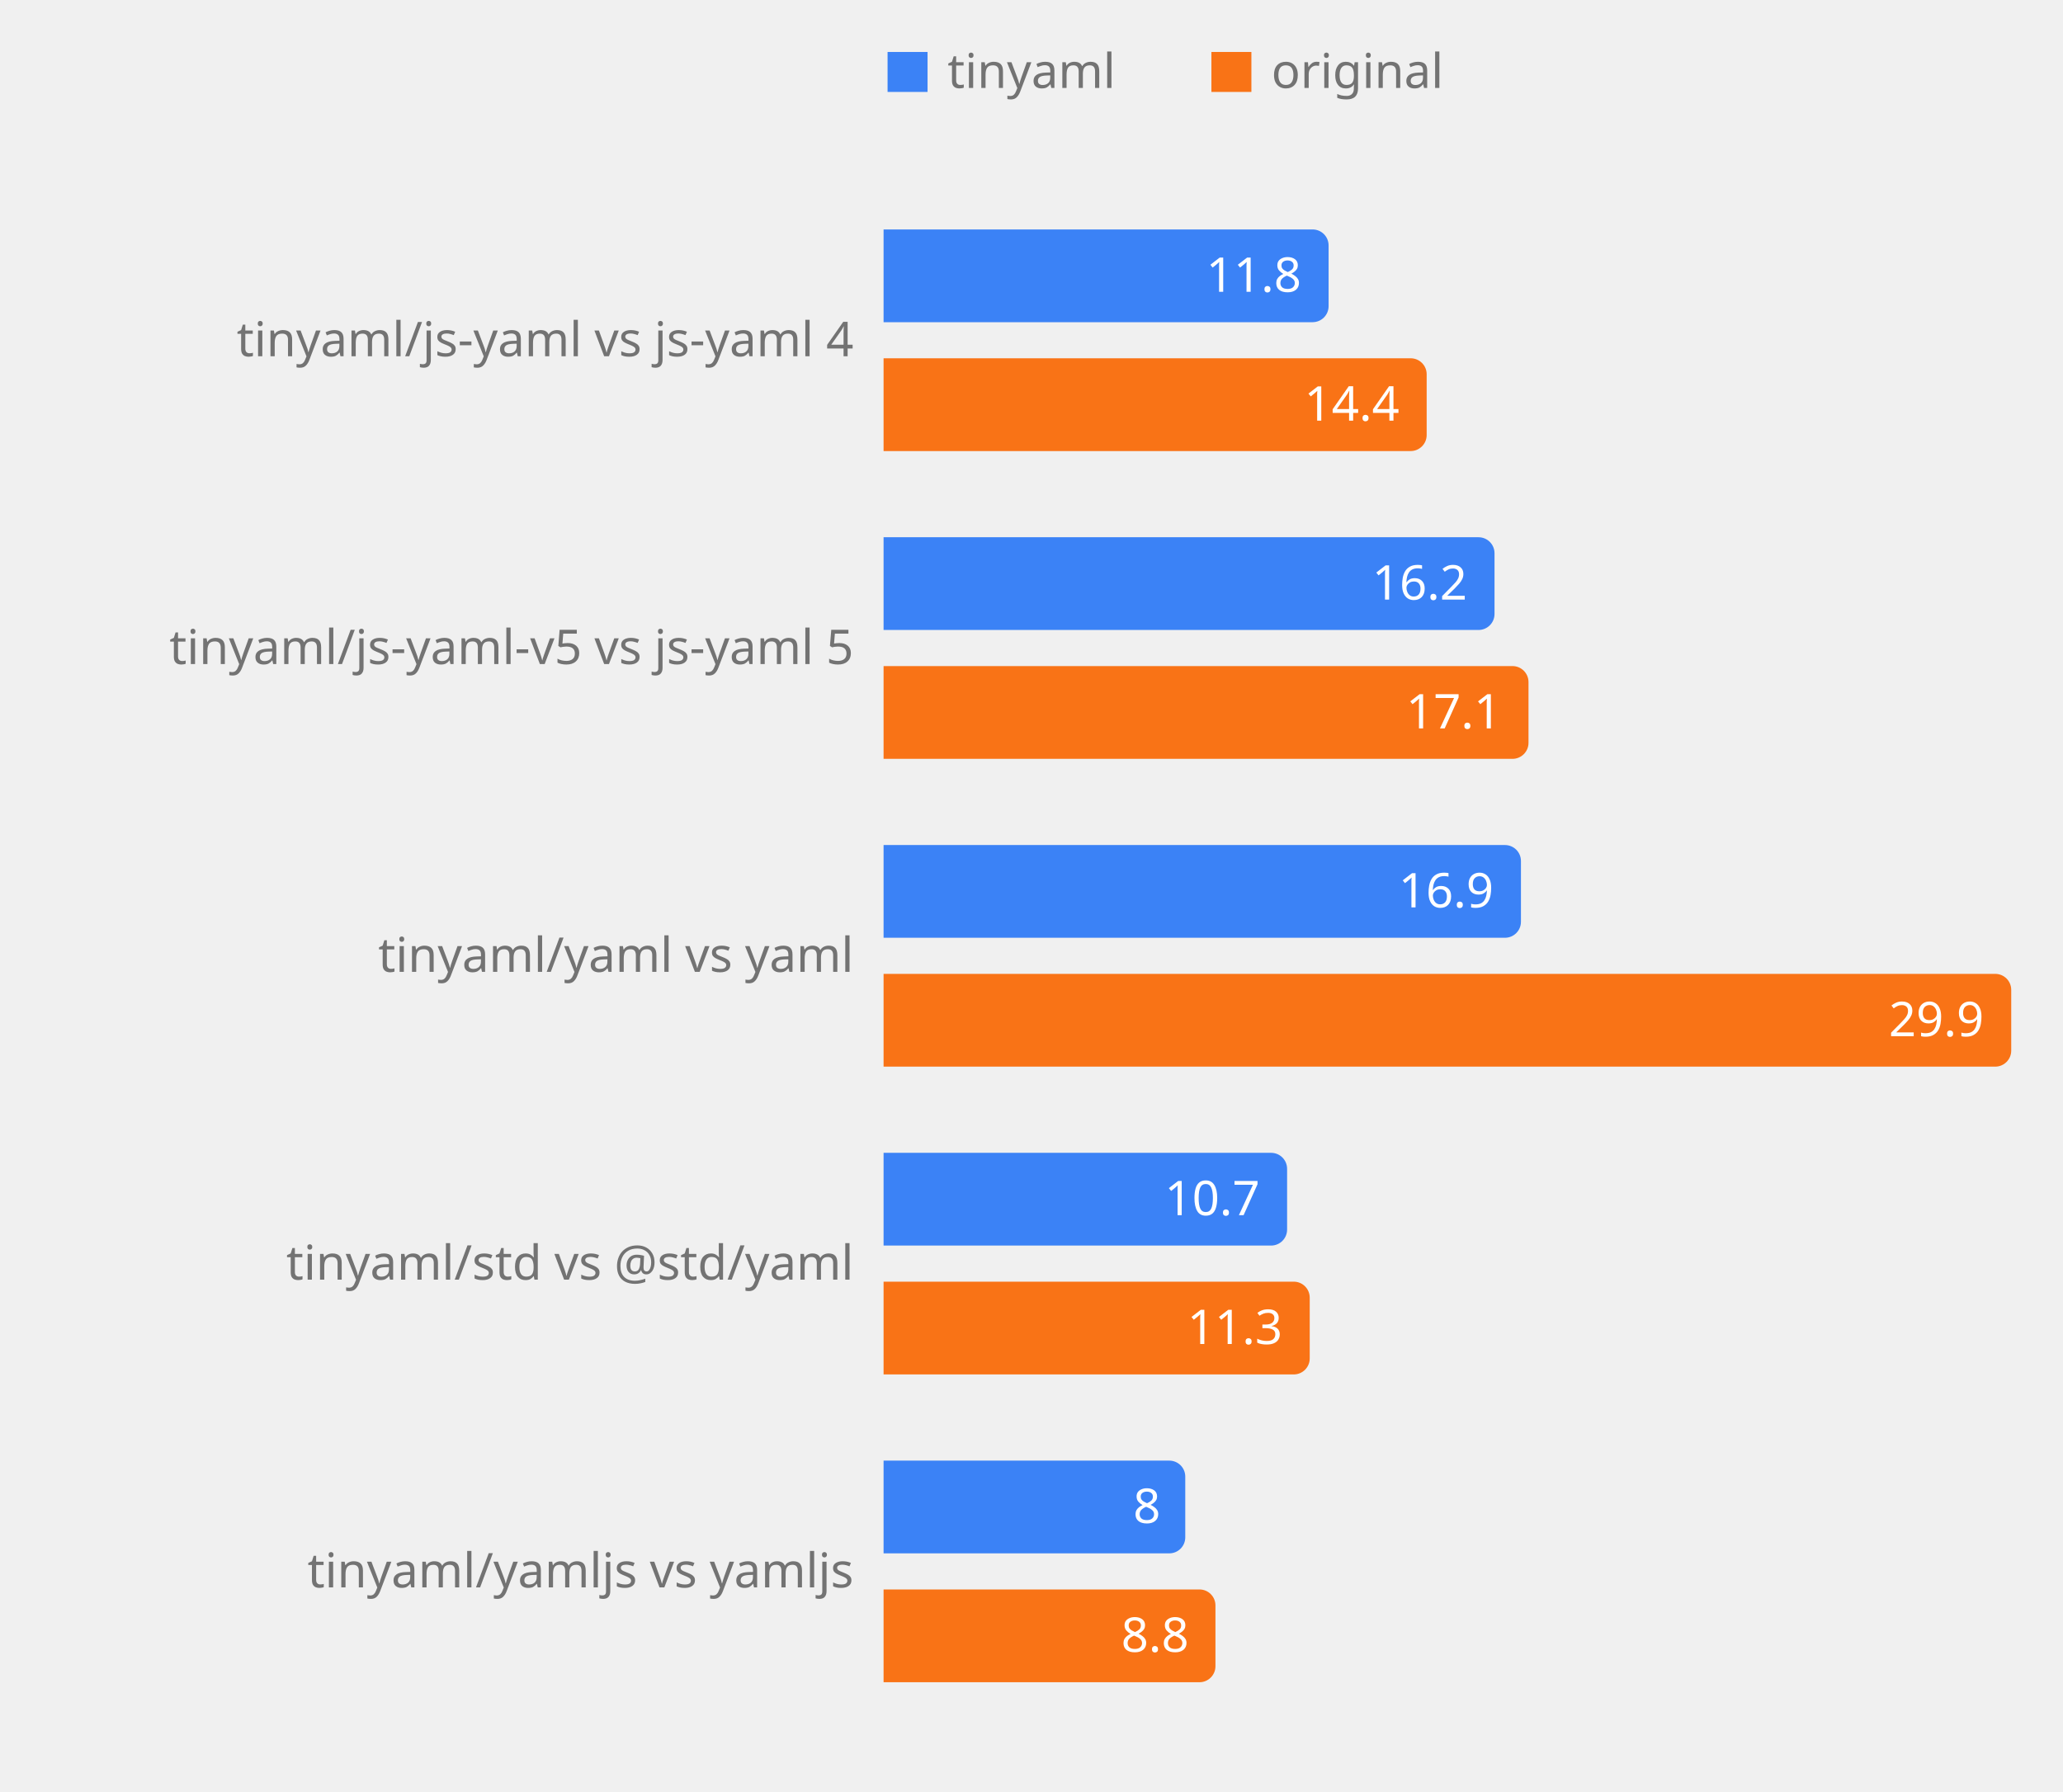
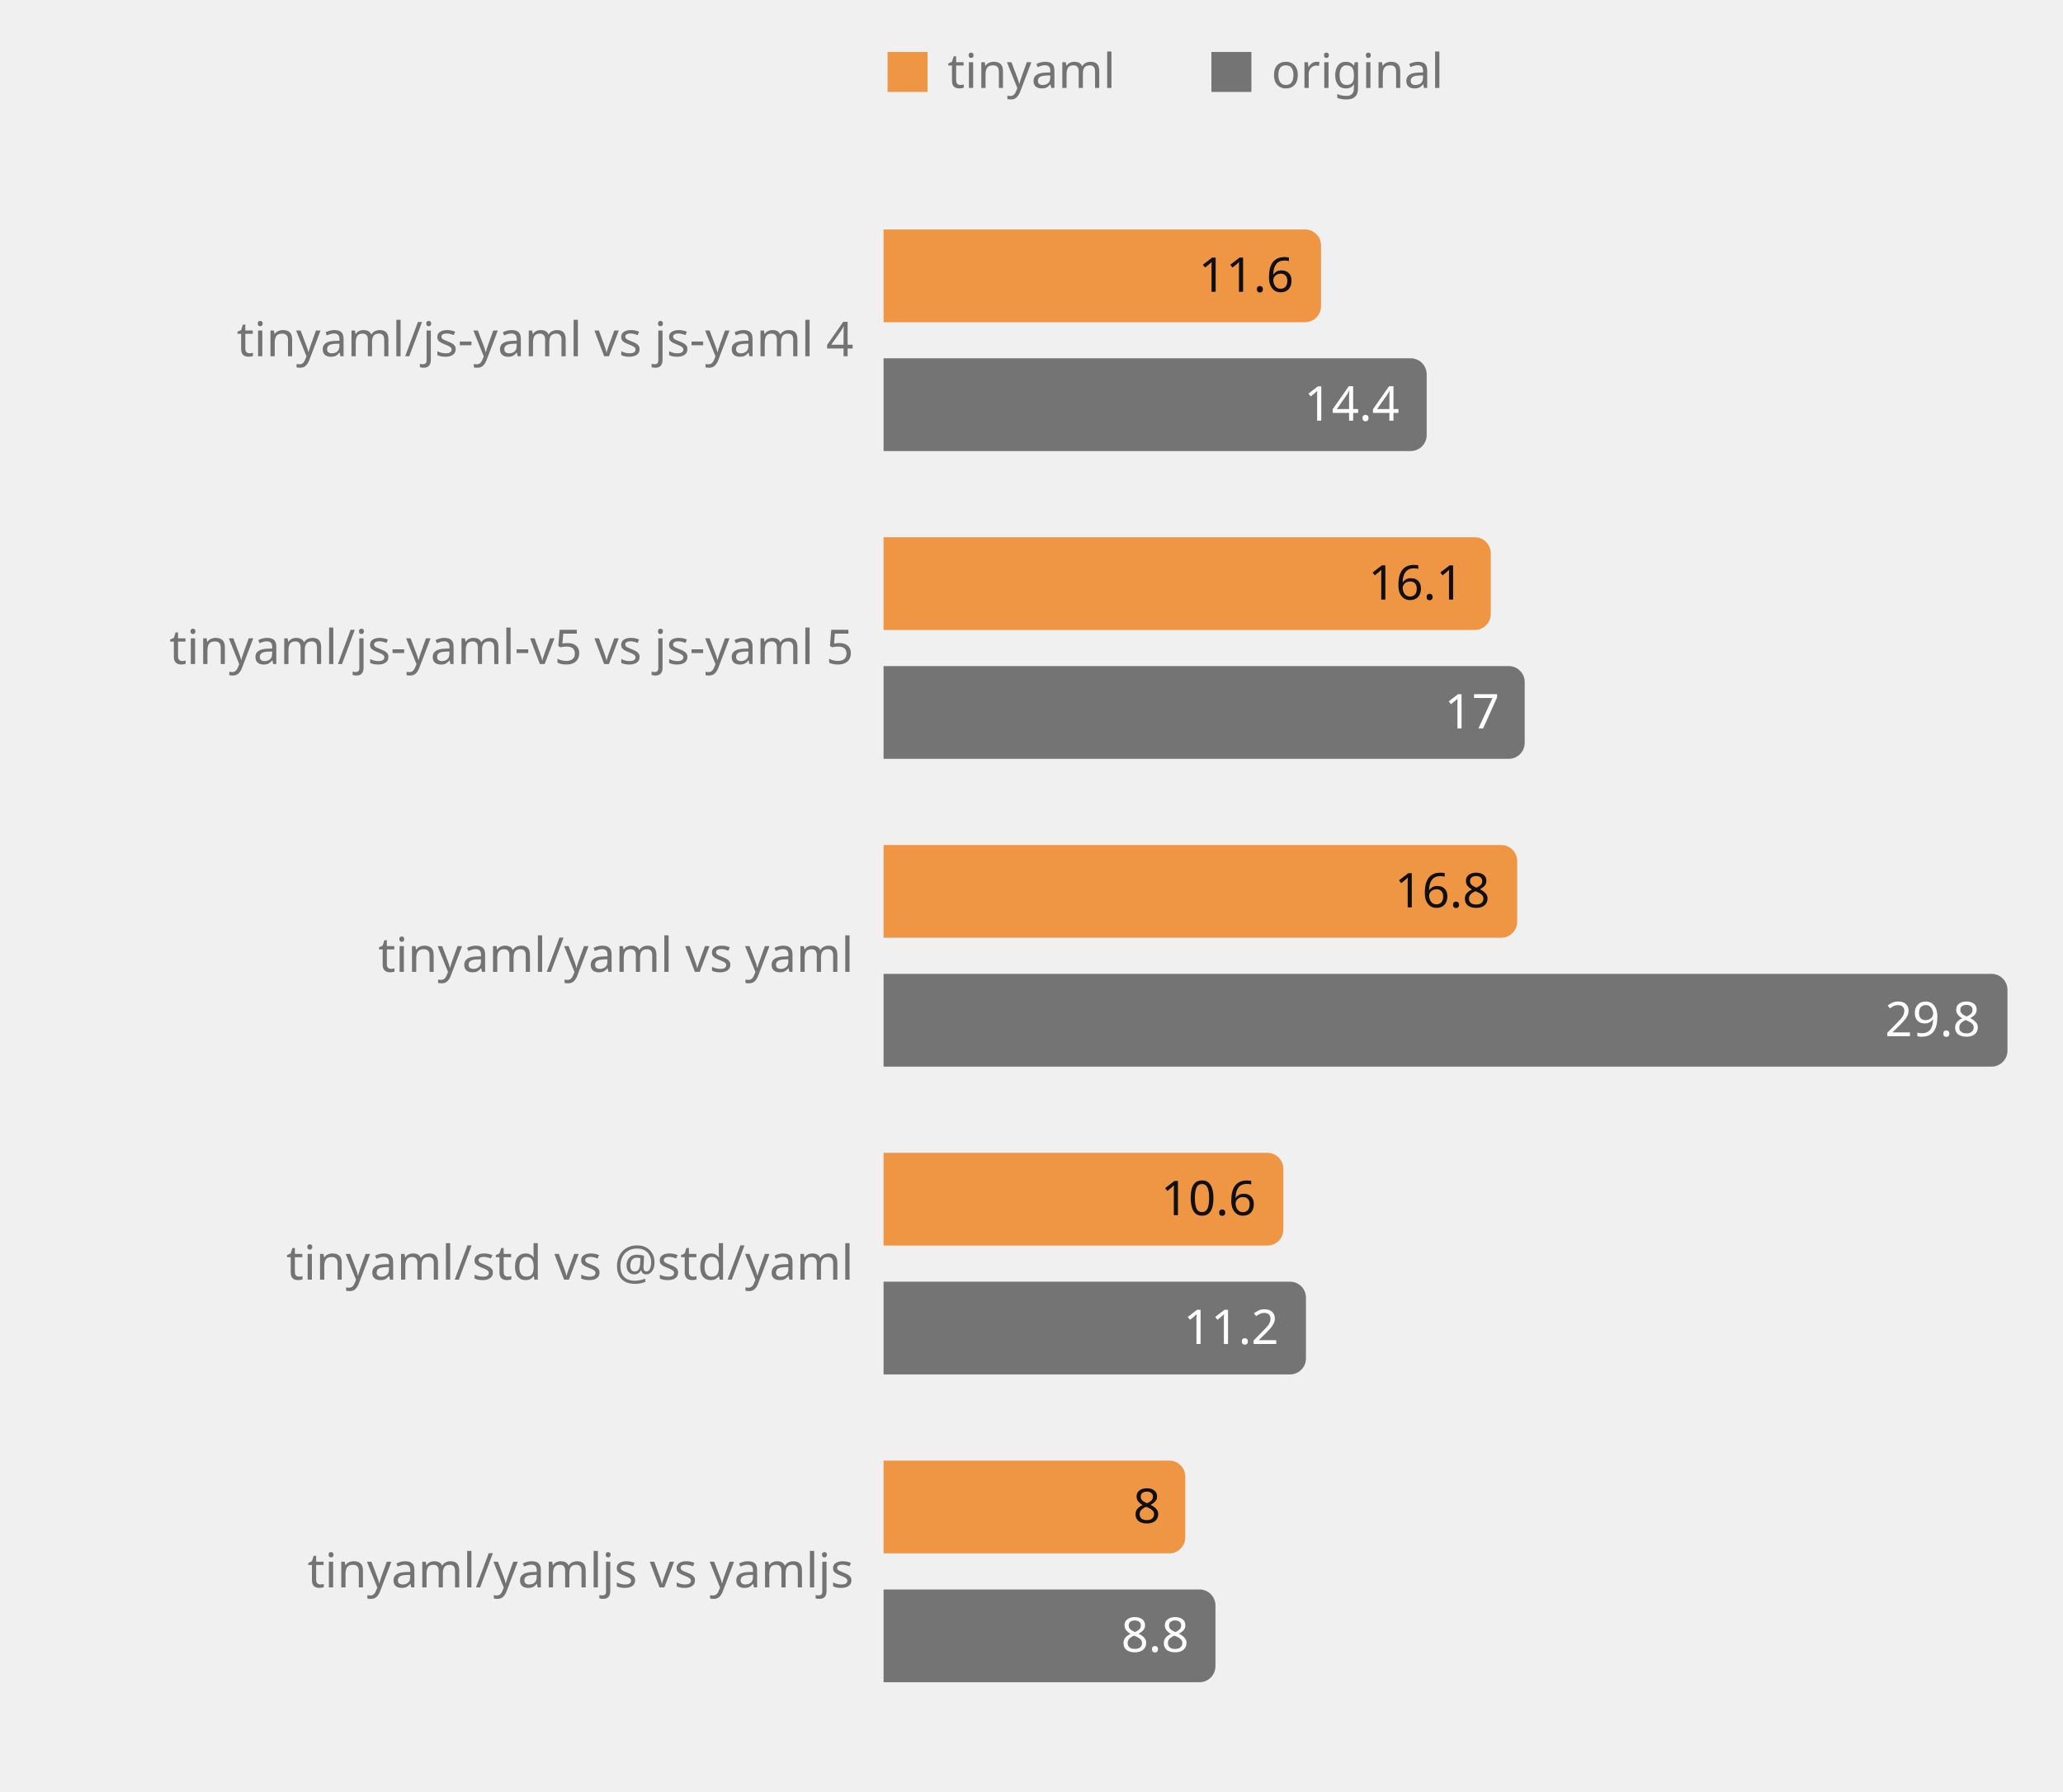
<svg xmlns="http://www.w3.org/2000/svg" role="img" aria-label="Bundle size, KiB gzip" version="1.1" class="marks" width="516" height="448.24" viewBox="0 0 516 448.24">
  <g fill="none" stroke-miterlimit="4" transform="translate(221,42)">
    <g class="mark-group role-frame root">
      <g transform="translate(0,0)">
        <path class="background" d="M0,0h283v394.24h-283Z" />
        <g>
          <g class="mark-group role-axis">
            <g transform="translate(0.5,394.74)">
              <path class="background" d="M0,0h0v0h0Z" pointer-events="none" />
              <g />
            </g>
          </g>
          <g class="mark-group role-axis">
            <g transform="translate(0.5,0.5)">
              <path class="background" d="M0,0h0v0h0Z" pointer-events="none" />
              <g>
                <g class="mark-text role-axis-label" pointer-events="none">
                  <text text-anchor="end" transform="translate(-8,46.62)" font-family="sans-serif" font-size="12px" fill="#737373" opacity="1">tinyaml/js-yaml vs js-yaml 4</text>
                  <text text-anchor="end" transform="translate(-8,123.62)" font-family="sans-serif" font-size="12px" fill="#737373" opacity="1">tinyaml/js-yaml-v5 vs js-yaml 5</text>
                  <text text-anchor="end" transform="translate(-8,200.62)" font-family="sans-serif" font-size="12px" fill="#737373" opacity="1">tinyaml/yaml vs yaml</text>
                  <text text-anchor="end" transform="translate(-8,277.62)" font-family="sans-serif" font-size="12px" fill="#737373" opacity="1">tinyaml/std vs @std/yaml</text>
                  <text text-anchor="end" transform="translate(-8,354.62)" font-family="sans-serif" font-size="12px" fill="#737373" opacity="1">tinyaml/yamljs vs yamljs</text>
                </g>
              </g>
            </g>
          </g>
          <g class="mark-rect role-mark layer_0_marks">
-             <path d="M0,15.40L107.31,15.40C109.52,15.40,111.31,17.19,111.31,19.40L111.31,34.60C111.31,36.81,109.52,38.60,107.31,38.60L0,38.60C0,38.60,0,38.60,0,38.60L0,15.40C0,15.40,0,15.40,0,15.40Z" fill="#3b82f6" />
-             <path d="M0,47.63L131.84,47.63C134.04,47.63,135.84,49.42,135.84,51.63L135.84,66.84C135.84,69.04,134.04,70.84,131.84,70.84L0,70.84C0,70.84,0,70.84,0,70.84L0,47.63C0,47.63,0,47.63,0,47.63Z" fill="#f97316" />
-             <path d="M0,92.4L148.81,92.4C151.02,92.4,152.81,94.19,152.81,96.4L152.81,111.60C152.81,113.81,151.02,115.60,148.81,115.60L0,115.60C0,115.60,0,115.60,0,115.60L0,92.4C0,92.4,0,92.4,0,92.4Z" fill="#3b82f6" />
-             <path d="M0,124.63L157.31,124.63C159.51,124.63,161.31,126.42,161.31,128.63L161.31,143.84C161.31,146.04,159.51,147.84,157.31,147.84L0,147.84C0,147.84,0,147.84,0,147.84L0,124.63C0,124.63,0,124.63,0,124.63Z" fill="#f97316" />
-             <path d="M0,169.4L155.42,169.4C157.63,169.4,159.42,171.19,159.42,173.4L159.42,188.60C159.42,190.81,157.63,192.60,155.42,192.60L0,192.60C0,192.60,0,192.60,0,192.60L0,169.4C0,169.4,0,169.4,0,169.4Z" fill="#3b82f6" />
-             <path d="M0,201.63L278.05,201.63C280.26,201.63,282.05,203.42,282.05,205.63L282.05,220.84C282.05,223.04,280.26,224.84,278.05,224.84L0,224.84C0,224.84,0,224.84,0,224.84L0,201.63C0,201.63,0,201.63,0,201.63Z" fill="#f97316" />
-             <path d="M0,246.4L96.93,246.4C99.14,246.4,100.93,248.19,100.93,250.4L100.93,265.60C100.93,267.81,99.14,269.60,96.93,269.60L0,269.60C0,269.60,0,269.60,0,269.60L0,246.4C0,246.4,0,246.4,0,246.4Z" fill="#3b82f6" />
-             <path d="M0,278.63L102.59,278.63C104.80,278.63,106.59,280.42,106.59,282.63L106.59,297.84C106.59,300.04,104.80,301.84,102.59,301.84L0,301.84C0,301.84,0,301.84,0,301.84L0,278.63C0,278.63,0,278.63,0,278.63Z" fill="#f97316" />
-             <path d="M0,323.4L71.46,323.4C73.67,323.4,75.46,325.19,75.46,327.4L75.46,342.60C75.46,344.81,73.67,346.60,71.46,346.60L0,346.60C0,346.60,0,346.60,0,346.60L0,323.4C0,323.4,0,323.4,0,323.4Z" fill="#3b82f6" />
-             <path d="M0,355.63L79.01,355.63C81.22,355.63,83.01,357.42,83.01,359.63L83.01,374.84C83.01,377.04,81.22,378.84,79.01,378.84L0,378.84C0,378.84,0,378.84,0,378.84L0,355.63C0,355.63,0,355.63,0,355.63Z" fill="#f97316" />
+             <path d="M0,15.40L105.42,15.40C107.63,15.40,109.42,17.19,109.42,19.40L109.42,34.60C109.42,36.81,107.63,38.60,105.42,38.60L0,38.60C0,38.60,0,38.60,0,38.60L0,15.40C0,15.40,0,15.40,0,15.40Z" fill="#ef9645" />
+             <path d="M0,47.63L131.84,47.63C134.04,47.63,135.84,49.42,135.84,51.63L135.84,66.84C135.84,69.04,134.04,70.84,131.84,70.84L0,70.84C0,70.84,0,70.84,0,70.84L0,47.63C0,47.63,0,47.63,0,47.63Z" fill="#747474" />
+             <path d="M0,92.4L147.87,92.4C150.08,92.4,151.87,94.19,151.87,96.4L151.87,111.60C151.87,113.81,150.08,115.60,147.87,115.60L0,115.60C0,115.60,0,115.60,0,115.60L0,92.4C0,92.4,0,92.4,0,92.4Z" fill="#ef9645" />
+             <path d="M0,124.63L156.36,124.63C158.57,124.63,160.36,126.42,160.36,128.63L160.36,143.84C160.36,146.04,158.57,147.84,156.36,147.84L0,147.84C0,147.84,0,147.84,0,147.84L0,124.63C0,124.63,0,124.63,0,124.63Z" fill="#747474" />
+             <path d="M0,169.4L154.48,169.4C156.68,169.4,158.48,171.19,158.48,173.4L158.48,188.60C158.48,190.81,156.68,192.60,154.48,192.60L0,192.60C0,192.60,0,192.60,0,192.60L0,169.4C0,169.4,0,169.4,0,169.4Z" fill="#ef9645" />
+             <path d="M0,201.63L277.11,201.63C279.32,201.63,281.11,203.42,281.11,205.63L281.11,220.84C281.11,223.04,279.32,224.84,277.11,224.84L0,224.84C0,224.84,0,224.84,0,224.84L0,201.63C0,201.63,0,201.63,0,201.63Z" fill="#747474" />
+             <path d="M0,246.4L95.99,246.4C98.20,246.4,99.99,248.19,99.99,250.4L99.99,265.60C99.99,267.81,98.20,269.60,95.99,269.60L0,269.60C0,269.60,0,269.60,0,269.60L0,246.4C0,246.4,0,246.4,0,246.4Z" fill="#ef9645" />
+             <path d="M0,278.63L101.65,278.63C103.86,278.63,105.65,280.42,105.65,282.63L105.65,297.84C105.65,300.04,103.86,301.84,101.65,301.84L0,301.84C0,301.84,0,301.84,0,301.84L0,278.63C0,278.63,0,278.63,0,278.63Z" fill="#747474" />
+             <path d="M0,323.4L71.46,323.4C73.67,323.4,75.46,325.19,75.46,327.4L75.46,342.60C75.46,344.81,73.67,346.60,71.46,346.60L0,346.60C0,346.60,0,346.60,0,346.60L0,323.4C0,323.4,0,323.4,0,323.4Z" fill="#ef9645" />
+             <path d="M0,355.63L79.01,355.63C81.22,355.63,83.01,357.42,83.01,359.63L83.01,374.84C83.01,377.04,81.22,378.84,79.01,378.84L0,378.84C0,378.84,0,378.84,0,378.84L0,355.63C0,355.63,0,355.63,0,355.63Z" fill="#747474" />
          </g>
          <g class="mark-text role-mark">
-             <text text-anchor="middle" transform="translate(92.59,31.00)" font-family="sans-serif" font-size="12px" font-weight="500" fill="#ffffff">11.8</text>
+             <text text-anchor="middle" transform="translate(90.70,31.00)" font-family="sans-serif" font-size="12px" font-weight="500" fill="#110f0c">11.6</text>
            <text text-anchor="middle" transform="translate(117.12,63.23)" font-family="sans-serif" font-size="12px" font-weight="500" fill="#ffffff">14.4</text>
-             <text text-anchor="middle" transform="translate(134.09,108.00)" font-family="sans-serif" font-size="12px" font-weight="500" fill="#ffffff">16.2</text>
-             <text text-anchor="middle" transform="translate(142.59,140.23)" font-family="sans-serif" font-size="12px" font-weight="500" fill="#ffffff">17.1</text>
-             <text text-anchor="middle" transform="translate(140.70,185.00)" font-family="sans-serif" font-size="12px" font-weight="500" fill="#ffffff">16.9</text>
-             <text text-anchor="middle" transform="translate(263.33,217.23)" font-family="sans-serif" font-size="12px" font-weight="500" fill="#ffffff">29.9</text>
-             <text text-anchor="middle" transform="translate(82.21,262.00)" font-family="sans-serif" font-size="12px" font-weight="500" fill="#ffffff">10.7</text>
-             <text text-anchor="middle" transform="translate(87.87,294.23)" font-family="sans-serif" font-size="12px" font-weight="500" fill="#ffffff">11.3</text>
-             <text text-anchor="middle" transform="translate(65.86,339.00)" font-family="sans-serif" font-size="12px" font-weight="500" fill="#ffffff">8</text>
+             <text text-anchor="middle" transform="translate(133.15,108.00)" font-family="sans-serif" font-size="12px" font-weight="500" fill="#110f0c">16.1</text>
+             <text text-anchor="middle" transform="translate(147.16,140.23)" font-family="sans-serif" font-size="12px" font-weight="500" fill="#ffffff">17</text>
+             <text text-anchor="middle" transform="translate(139.76,185.00)" font-family="sans-serif" font-size="12px" font-weight="500" fill="#110f0c">16.8</text>
+             <text text-anchor="middle" transform="translate(262.39,217.23)" font-family="sans-serif" font-size="12px" font-weight="500" fill="#ffffff">29.8</text>
+             <text text-anchor="middle" transform="translate(81.27,262.00)" font-family="sans-serif" font-size="12px" font-weight="500" fill="#110f0c">10.6</text>
+             <text text-anchor="middle" transform="translate(86.93,294.23)" font-family="sans-serif" font-size="12px" font-weight="500" fill="#ffffff">11.2</text>
+             <text text-anchor="middle" transform="translate(65.86,339.00)" font-family="sans-serif" font-size="12px" font-weight="500" fill="#110f0c">8</text>
            <text text-anchor="middle" transform="translate(67.89,371.23)" font-family="sans-serif" font-size="12px" font-weight="500" fill="#ffffff">8.8</text>
          </g>
          <g class="mark-group role-legend">
            <g transform="translate(0,-30)">
              <path class="background" d="M0,0h142v12h-142Z" pointer-events="none" />
              <g>
                <g class="mark-group role-legend-entry">
                  <g transform="translate(0,0)">
                    <path class="background" d="M0,0h0v0h0Z" pointer-events="none" />
                    <g>
                      <g class="mark-group role-scope">
                        <g transform="translate(0,0)">
                          <path class="background" d="M0,0h60.16v12h-60.16Z" pointer-events="none" opacity="1" />
                          <g>
                            <g class="mark-symbol role-legend-symbol" pointer-events="none">
-                               <path transform="translate(6,6)" d="M-5,-5h10v10h-10Z" fill="#3b82f6" stroke-width="1.5" opacity="1" />
+                               <path transform="translate(6,6)" d="M-5,-5h10v10h-10Z" fill="#ef9645" stroke-width="1.5" opacity="1" />
                            </g>
                            <g class="mark-text role-legend-label" pointer-events="none">
                              <text text-anchor="start" transform="translate(16,10)" font-family="sans-serif" font-size="12px" fill="#737373" opacity="1">tinyaml</text>
                            </g>
                          </g>
                        </g>
                        <g transform="translate(81,0)">
                          <path class="background" d="M0,0h60.16v12h-60.16Z" pointer-events="none" opacity="1" />
                          <g>
                            <g class="mark-symbol role-legend-symbol" pointer-events="none">
-                               <path transform="translate(6,6)" d="M-5,-5h10v10h-10Z" fill="#f97316" stroke-width="1.5" opacity="1" />
+                               <path transform="translate(6,6)" d="M-5,-5h10v10h-10Z" fill="#747474" stroke-width="1.5" opacity="1" />
                            </g>
                            <g class="mark-text role-legend-label" pointer-events="none">
                              <text text-anchor="start" transform="translate(16,10)" font-family="sans-serif" font-size="12px" fill="#737373" opacity="1">original</text>
                            </g>
                          </g>
                        </g>
                      </g>
                    </g>
                  </g>
                </g>
              </g>
            </g>
          </g>
        </g>
      </g>
    </g>
  </g>
</svg>
